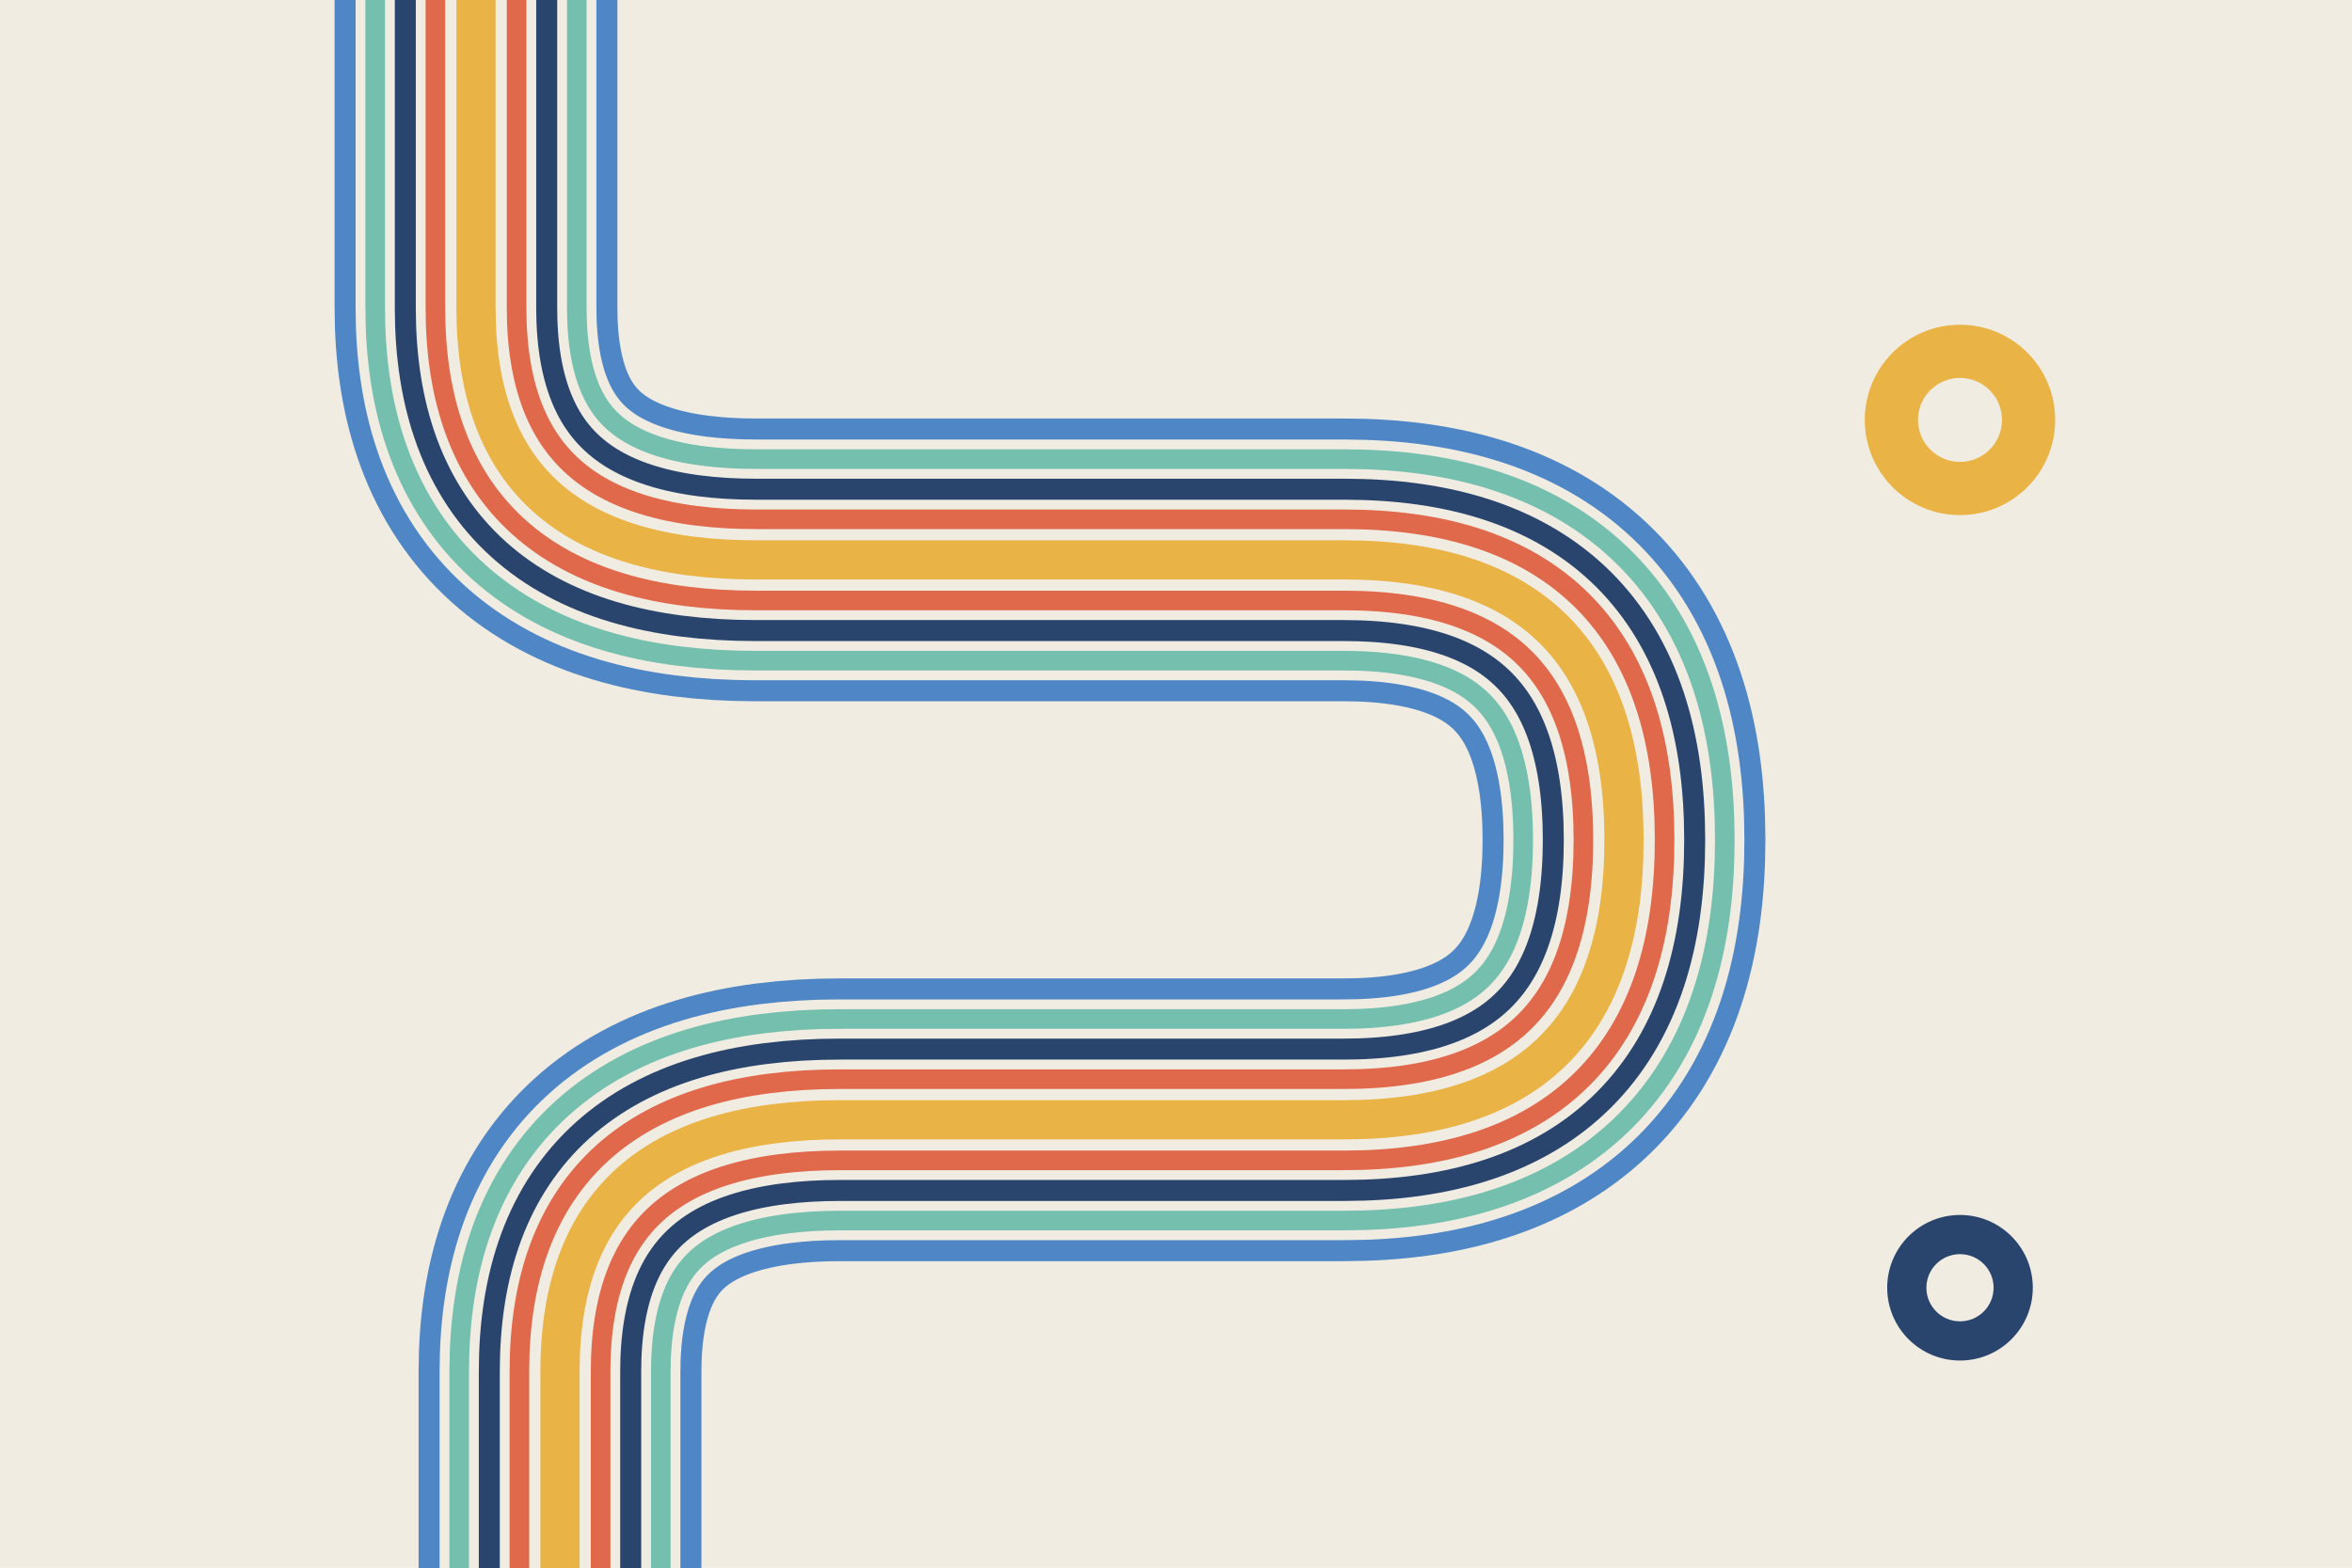
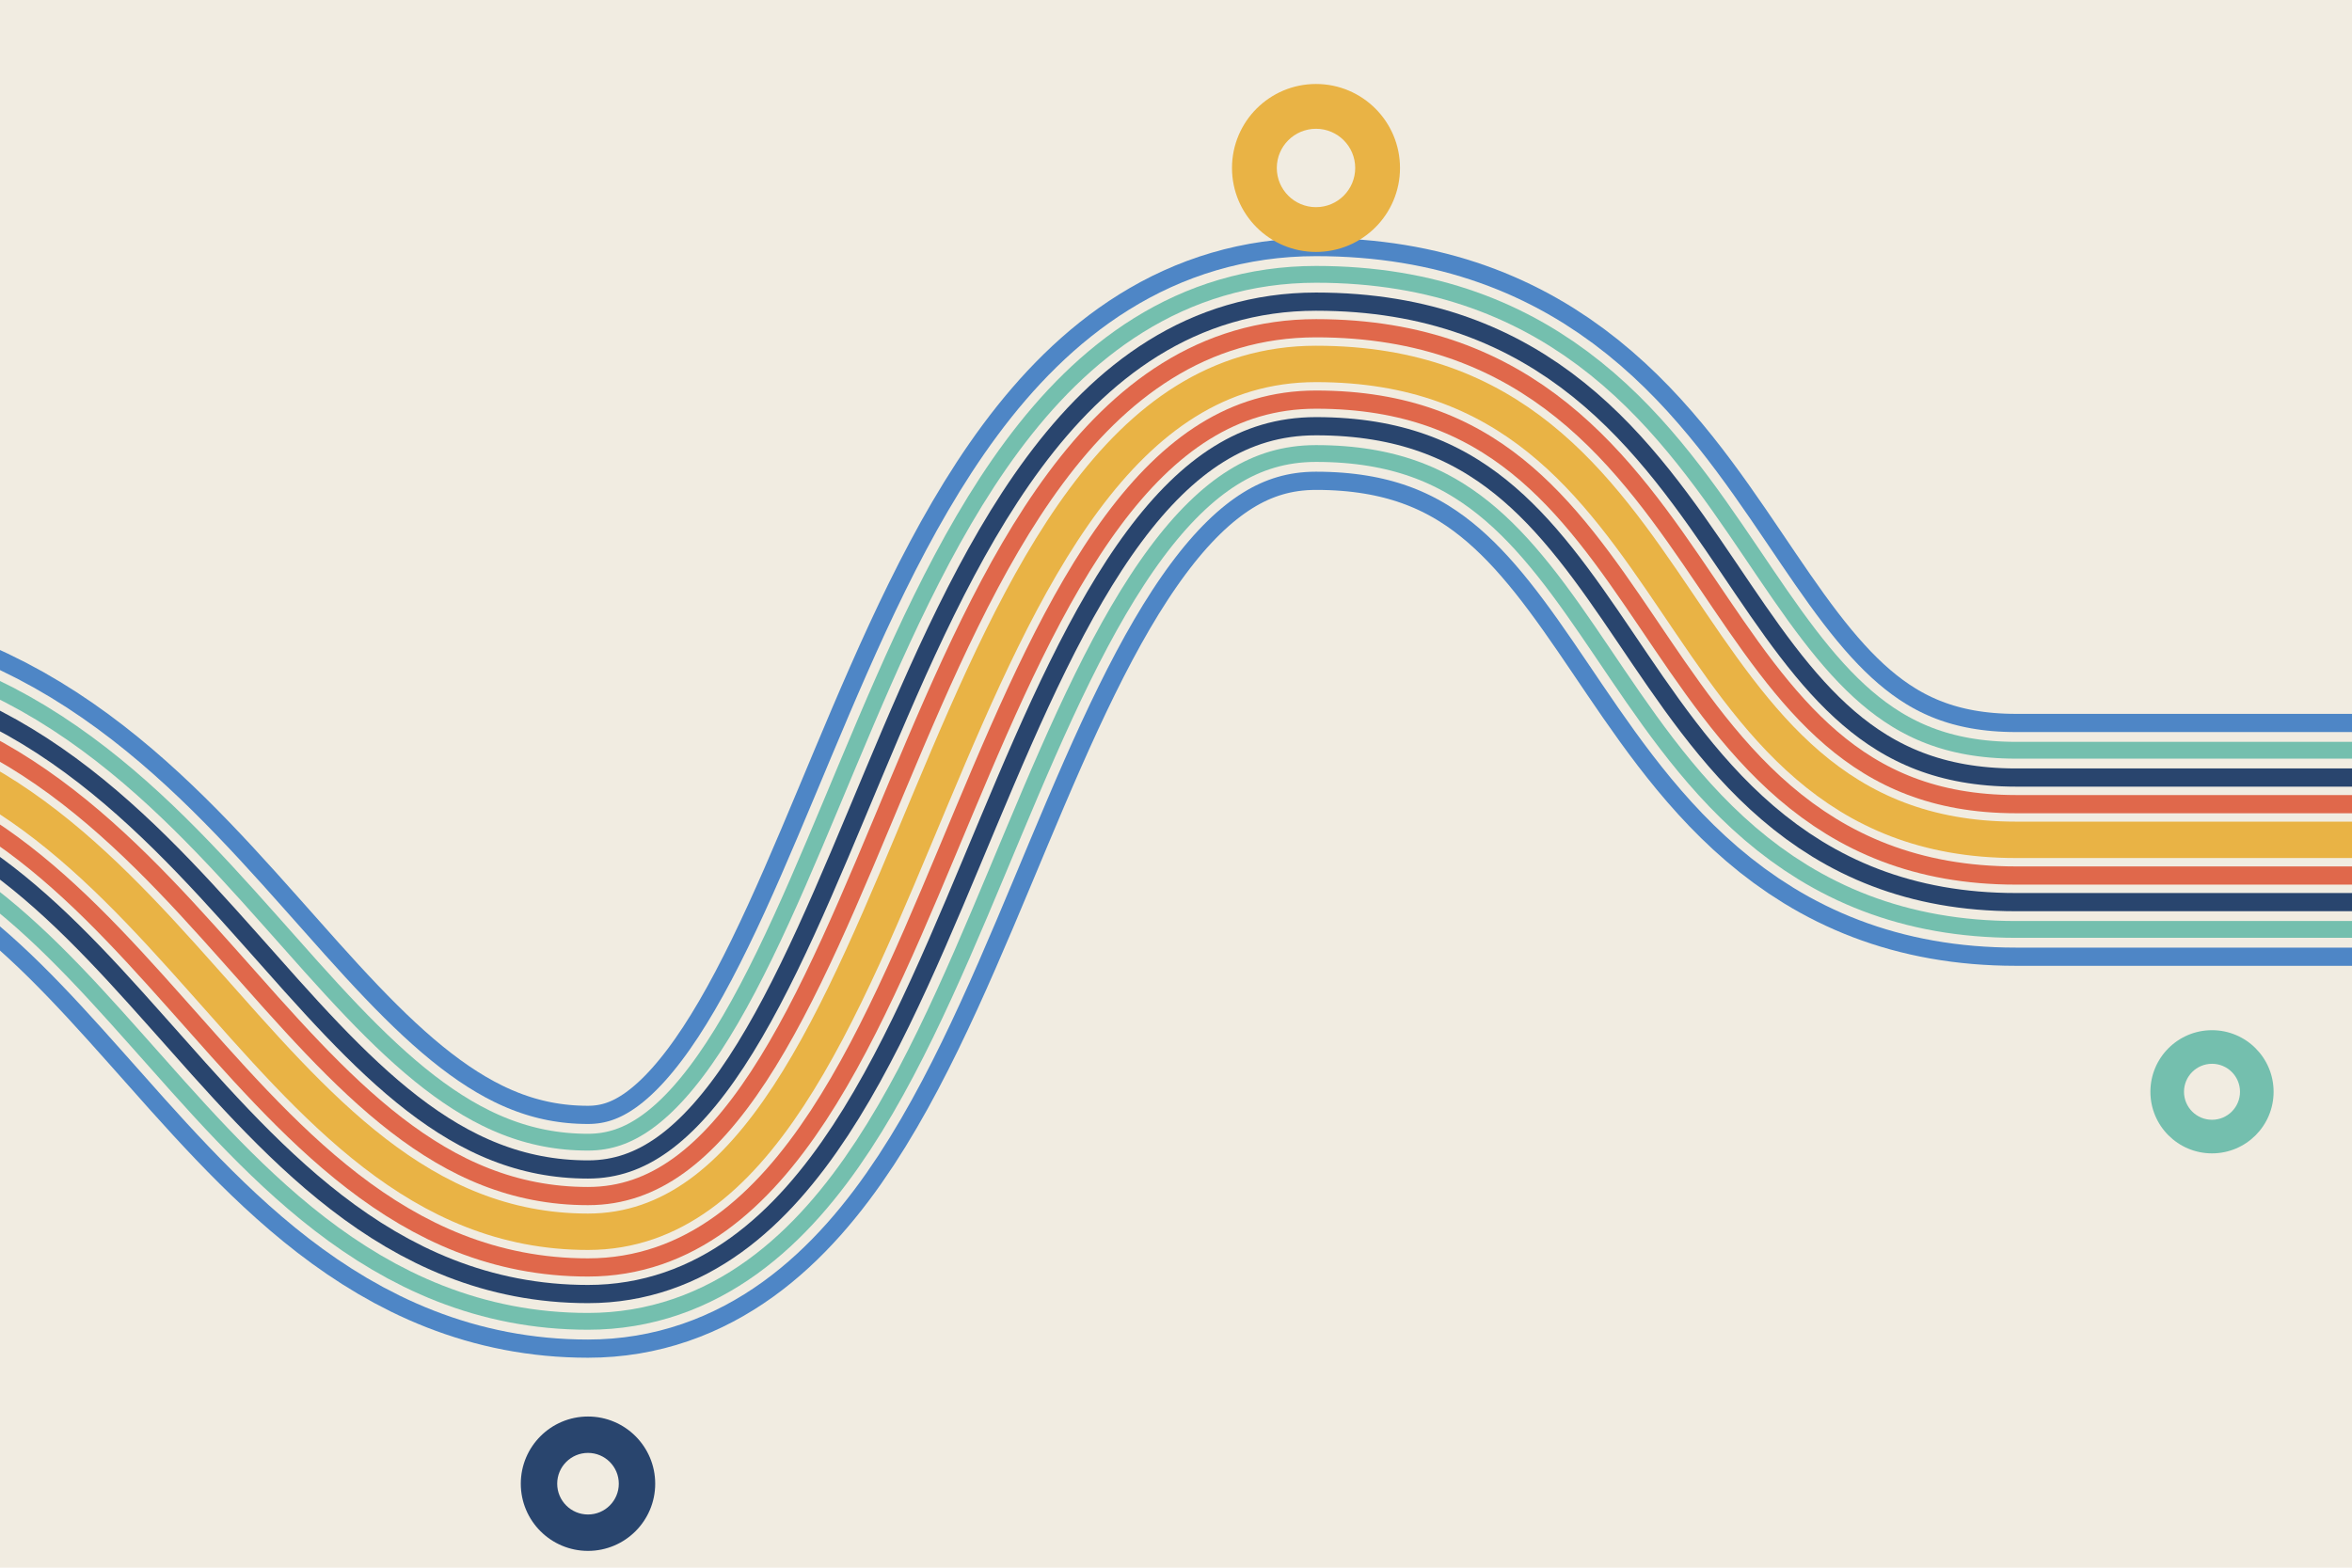
<svg xmlns="http://www.w3.org/2000/svg" viewBox="0 0 840 560" fill="none">
  <rect width="840" height="560" fill="#f1ece1" />
-   <path d="M170 -80 V110 Q170 200 270 200 H480 Q580 200 580 300 Q580 400 480 400 H300 Q200 400 200 490 V640" stroke="#4e86c6" stroke-width="101" stroke-linecap="round" fill="none" />
-   <path d="M170 -80 V110 Q170 200 270 200 H480 Q580 200 580 300 Q580 400 480 400 H300 Q200 400 200 490 V640" stroke="#f1ece1" stroke-width="86" stroke-linecap="round" fill="none" />
-   <path d="M170 -80 V110 Q170 200 270 200 H480 Q580 200 580 300 Q580 400 480 400 H300 Q200 400 200 490 V640" stroke="#74bfae" stroke-width="79" stroke-linecap="round" fill="none" />
-   <path d="M170 -80 V110 Q170 200 270 200 H480 Q580 200 580 300 Q580 400 480 400 H300 Q200 400 200 490 V640" stroke="#f1ece1" stroke-width="65" stroke-linecap="round" fill="none" />
-   <path d="M170 -80 V110 Q170 200 270 200 H480 Q580 200 580 300 Q580 400 480 400 H300 Q200 400 200 490 V640" stroke="#29456e" stroke-width="58" stroke-linecap="round" fill="none" />
-   <path d="M170 -80 V110 Q170 200 270 200 H480 Q580 200 580 300 Q580 400 480 400 H300 Q200 400 200 490 V640" stroke="#f1ece1" stroke-width="43" stroke-linecap="round" fill="none" />
-   <path d="M170 -80 V110 Q170 200 270 200 H480 Q580 200 580 300 Q580 400 480 400 H300 Q200 400 200 490 V640" stroke="#e0684b" stroke-width="36" stroke-linecap="round" fill="none" />
-   <path d="M170 -80 V110 Q170 200 270 200 H480 Q580 200 580 300 Q580 400 480 400 H300 Q200 400 200 490 V640" stroke="#f1ece1" stroke-width="22" stroke-linecap="round" fill="none" />
-   <path d="M170 -80 V110 Q170 200 270 200 H480 Q580 200 580 300 Q580 400 480 400 H300 Q200 400 200 490 V640" stroke="#e9b345" stroke-width="14" stroke-linecap="round" fill="none" />
-   <circle cx="700" cy="150" r="34" fill="#e9b345" />
-   <circle cx="700" cy="150" r="15" fill="#f1ece1" />
-   <circle cx="700" cy="460" r="26" fill="#29456e" />
-   <circle cx="700" cy="460" r="12" fill="#f1ece1" />
+   <path d="M-80 260 C60 260 90 440 210 440 C330 440 330 130 470 130 C610 130 590 300 720 300 H920" stroke="#4e86c6" stroke-width="90" stroke-linecap="round" fill="none" />
+   <path d="M-80 260 C60 260 90 440 210 440 C330 440 330 130 470 130 C610 130 590 300 720 300 H920" stroke="#f1ece1" stroke-width="77" stroke-linecap="round" fill="none" />
+   <path d="M-80 260 C60 260 90 440 210 440 C330 440 330 130 470 130 C610 130 590 300 720 300 H920" stroke="#74bfae" stroke-width="70" stroke-linecap="round" fill="none" />
+   <path d="M-80 260 C60 260 90 440 210 440 C330 440 330 130 470 130 C610 130 590 300 720 300 H920" stroke="#f1ece1" stroke-width="58" stroke-linecap="round" fill="none" />
+   <path d="M-80 260 C60 260 90 440 210 440 C330 440 330 130 470 130 C610 130 590 300 720 300 H920" stroke="#29456e" stroke-width="51" stroke-linecap="round" fill="none" />
+   <path d="M-80 260 C60 260 90 440 210 440 C330 440 330 130 470 130 C610 130 590 300 720 300 H920" stroke="#f1ece1" stroke-width="38" stroke-linecap="round" fill="none" />
+   <path d="M-80 260 C60 260 90 440 210 440 C330 440 330 130 470 130 C610 130 590 300 720 300 H920" stroke="#e0684b" stroke-width="32" stroke-linecap="round" fill="none" />
+   <path d="M-80 260 C60 260 90 440 210 440 C330 440 330 130 470 130 C610 130 590 300 720 300 H920" stroke="#f1ece1" stroke-width="19" stroke-linecap="round" fill="none" />
+   <path d="M-80 260 C60 260 90 440 210 440 C330 440 330 130 470 130 C610 130 590 300 720 300 H920" stroke="#e9b345" stroke-width="13" stroke-linecap="round" fill="none" />
+   <circle cx="210" cy="530" r="24" fill="#29456e" />
+   <circle cx="210" cy="530" r="11" fill="#f1ece1" />
+   <circle cx="470" cy="60" r="30" fill="#e9b345" />
+   <circle cx="470" cy="60" r="14" fill="#f1ece1" />
+   <circle cx="790" cy="390" r="22" fill="#74bfae" />
+   <circle cx="790" cy="390" r="10" fill="#f1ece1" />
</svg>
